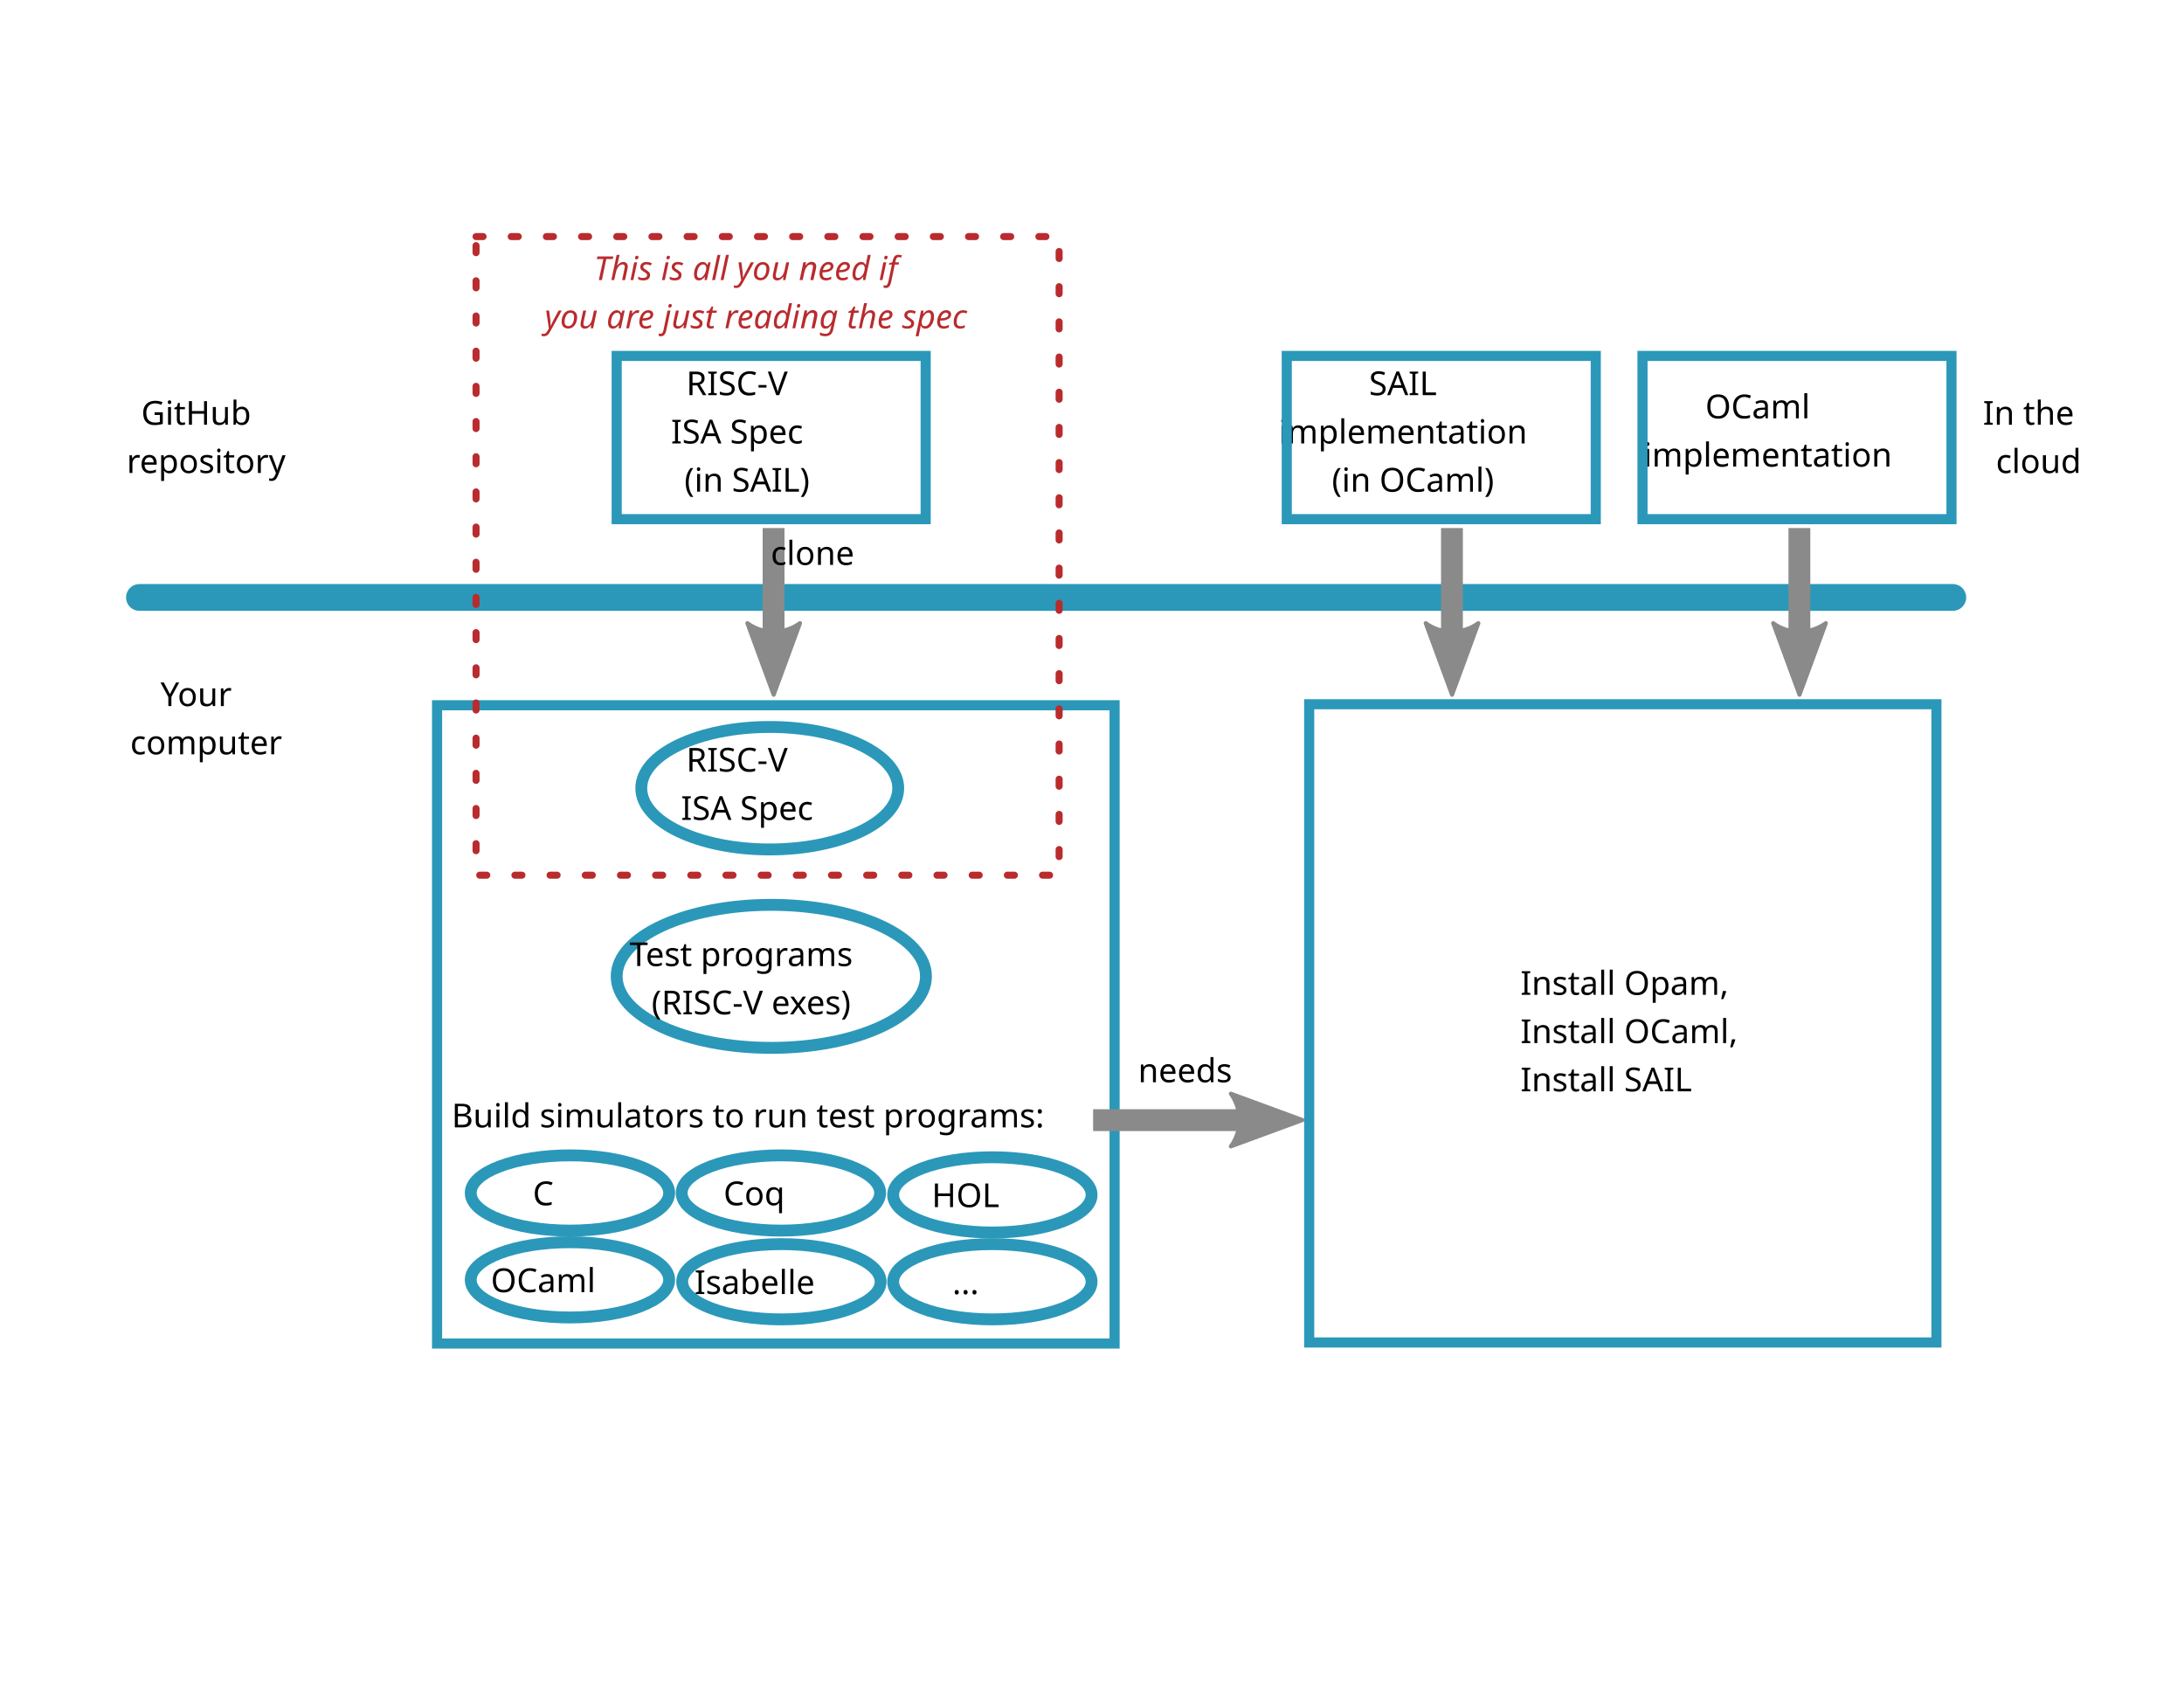
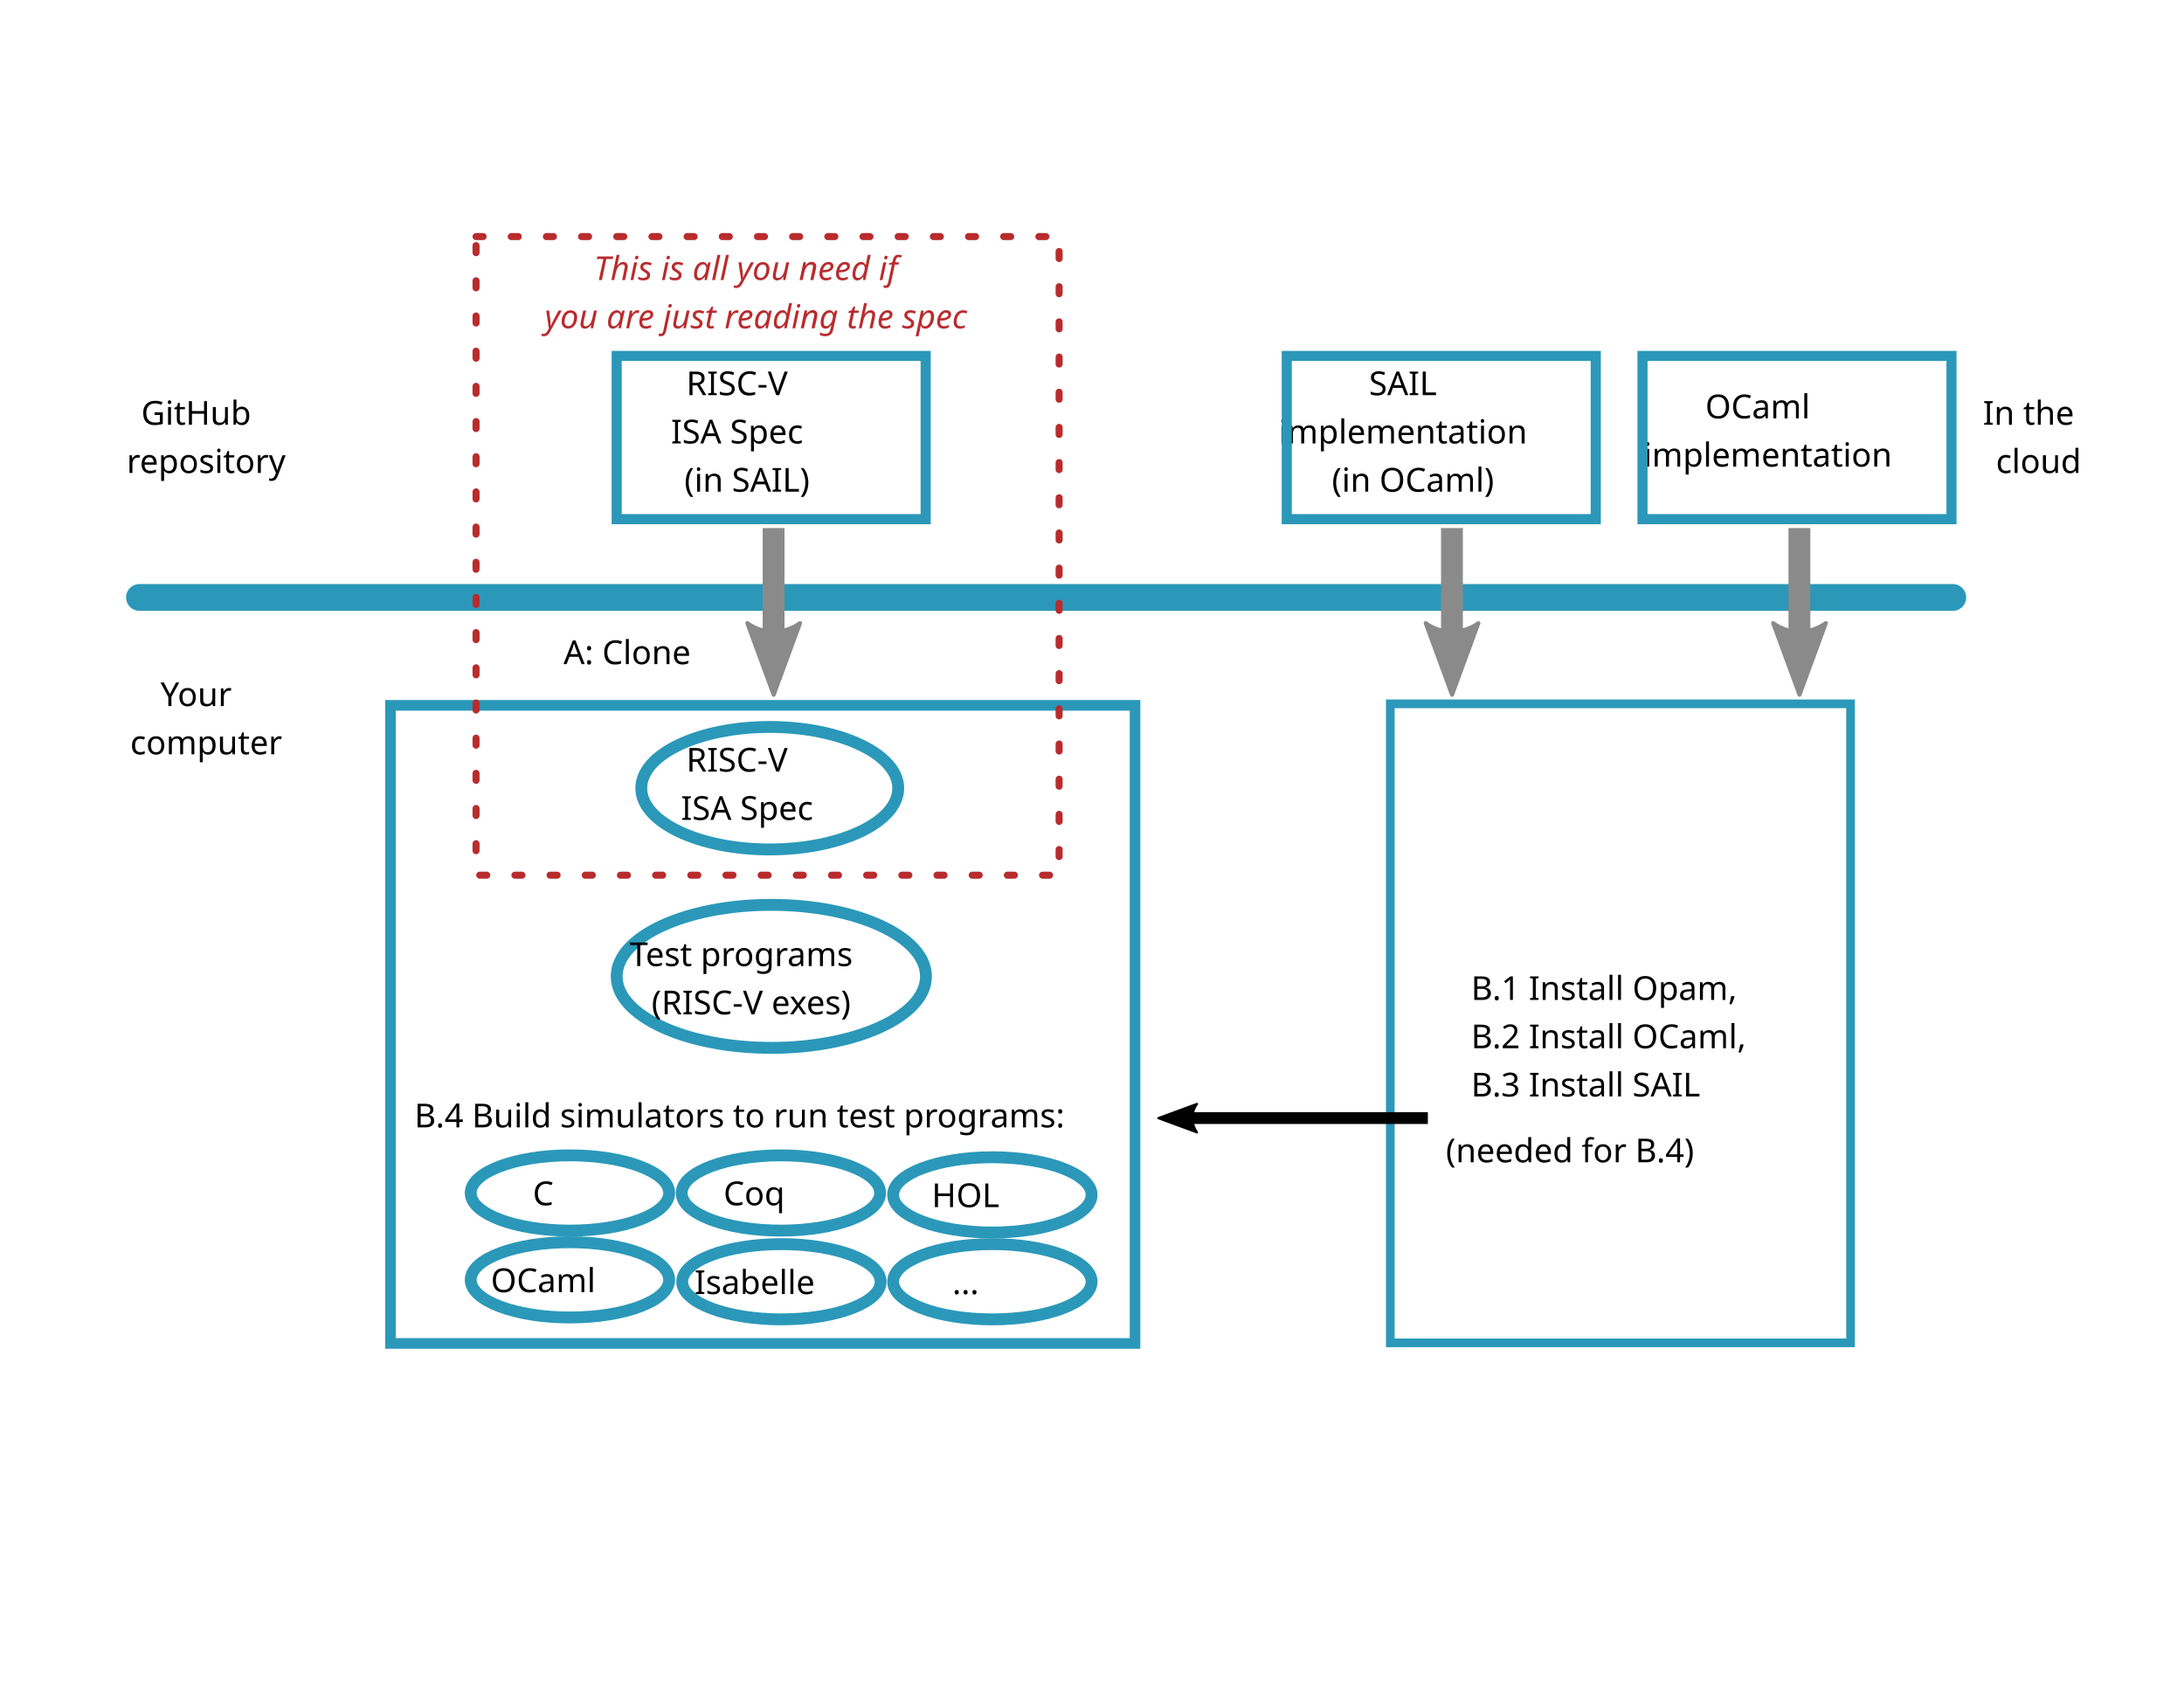
<svg xmlns="http://www.w3.org/2000/svg" width="11in" height="8.5in" viewBox="0 0 279.4 215.9" version="1.1" id="svg8">
  <defs id="defs2">
    <marker orient="auto" refY="0.0" refX="0.0" id="marker6989" style="overflow:visible;">
-       <path id="path6987" style="fill-rule:evenodd;stroke-width:0.625;stroke-linejoin:round;stroke:#8a8a8a;stroke-opacity:1;fill:#8a8a8a;fill-opacity:1" d="M 8.719,4.034 L -2.207,0.016 L 8.719,-4.002 C 6.973,-1.63 6.983,1.616 8.719,4.034 z " transform="scale(0.3) rotate(180) translate(-2.3,0)" />
+       <path id="path6987" style="fill-rule:evenodd;stroke-width:0.625;stroke-linejoin:round;stroke:#000000;stroke-opacity:1;fill:#000000;fill-opacity:1" d="M 8.719,4.034 L -2.207,0.016 L 8.719,-4.002 C 6.973,-1.63 6.983,1.616 8.719,4.034 z " transform="scale(0.3) rotate(180) translate(-2.3,0)" />
    </marker>
    <marker orient="auto" refY="0.0" refX="0.0" id="marker5917" style="overflow:visible;">
      <path id="path5915" style="fill-rule:evenodd;stroke-width:0.625;stroke-linejoin:round;stroke:#8a8a8a;stroke-opacity:1;fill:#8a8a8a;fill-opacity:1" d="M 8.719,4.034 L -2.207,0.016 L 8.719,-4.002 C 6.973,-1.63 6.983,1.616 8.719,4.034 z " transform="scale(0.3) rotate(180) translate(-2.3,0)" />
    </marker>
    <marker style="overflow:visible;" id="marker5359" refX="0.0" refY="0.0" orient="auto">
      <path transform="scale(0.3) rotate(180) translate(-2.3,0)" d="M 8.719,4.034 L -2.207,0.016 L 8.719,-4.002 C 6.973,-1.63 6.983,1.616 8.719,4.034 z " style="fill-rule:evenodd;stroke-width:0.625;stroke-linejoin:round;stroke:#8a8a8a;stroke-opacity:1;fill:#8a8a8a;fill-opacity:1" id="path5357" />
    </marker>
    <marker orient="auto" refY="0.0" refX="0.0" id="Arrow2Send" style="overflow:visible;">
      <path id="path4778" style="fill-rule:evenodd;stroke-width:0.625;stroke-linejoin:round;stroke:#8a8a8a;stroke-opacity:1;fill:#8a8a8a;fill-opacity:1" d="M 8.719,4.034 L -2.207,0.016 L 8.719,-4.002 C 6.973,-1.63 6.983,1.616 8.719,4.034 z " transform="scale(0.3) rotate(180) translate(-2.3,0)" />
    </marker>
    <marker orient="auto" refY="0.0" refX="0.0" id="Arrow2Mend" style="overflow:visible;">
      <path id="path4772" style="fill-rule:evenodd;stroke-width:0.625;stroke-linejoin:round;stroke:#000000;stroke-opacity:1;fill:#000000;fill-opacity:1" d="M 8.719,4.034 L -2.207,0.016 L 8.719,-4.002 C 6.973,-1.63 6.983,1.616 8.719,4.034 z " transform="scale(0.6) rotate(180) translate(0,0)" />
    </marker>
  </defs>
  <g id="layer1" transform="translate(0,-81.1)">
    <path style="fill:none;stroke:#2b98b9;stroke-width:3.427;stroke-linecap:round;stroke-linejoin:miter;stroke-miterlimit:4;stroke-dasharray:none;stroke-opacity:1" d="M 17.841,157.522 H 249.822" id="path3718" />
    <text id="text4539" y="131.646" x="183.974" style="font-style:normal;font-weight:normal;font-size:4.939px;line-height:1.25;font-family:sans-serif;text-align:center;letter-spacing:0px;word-spacing:0px;text-anchor:middle;fill:#000000;fill-opacity:1;stroke:none;stroke-width:0.265" xml:space="preserve">
      <tspan id="tspan4537" style="font-size:4.233px;text-align:center;text-anchor:middle;stroke-width:0.265" y="131.646" x="183.974">SAIL</tspan>
      <tspan style="font-size:4.233px;text-align:center;text-anchor:middle;stroke-width:0.265" y="137.819" x="183.974" id="tspan4551">implementation</tspan>
      <tspan style="font-size:4.233px;text-align:center;text-anchor:middle;stroke-width:0.265" y="143.993" x="183.974" id="tspan4553">(in OCaml)</tspan>
    </text>
    <text xml:space="preserve" style="font-style:normal;font-weight:normal;font-size:4.939px;line-height:1.25;font-family:sans-serif;text-align:center;letter-spacing:0px;word-spacing:0px;text-anchor:middle;fill:#000000;fill-opacity:1;stroke:none;stroke-width:0.265" x="229.35" y="134.608" id="text4567">
      <tspan id="tspan4565" x="229.35" y="134.608" style="font-size:4.233px;text-align:center;text-anchor:middle;stroke-width:0.265">OCaml</tspan>
      <tspan x="229.35" y="140.782" style="font-size:4.233px;text-align:center;text-anchor:middle;stroke-width:0.265" id="tspan4574">implementation</tspan>
    </text>
    <text xml:space="preserve" style="font-style:normal;font-weight:normal;font-size:4.939px;line-height:1.25;font-family:sans-serif;text-align:center;letter-spacing:0px;word-spacing:0px;text-anchor:middle;fill:#000000;fill-opacity:1;stroke:none;stroke-width:0.265" x="98.779" y="131.646" id="text4584">
      <tspan id="tspan4582" x="98.779" y="131.646" style="font-size:4.233px;text-align:center;text-anchor:middle;stroke-width:0.265">RISC-V</tspan>
      <tspan x="98.779" y="137.819" style="font-size:4.233px;text-align:center;text-anchor:middle;stroke-width:0.265" id="tspan4591">ISA Spec</tspan>
      <tspan x="98.779" y="143.993" style="font-size:4.233px;text-align:center;text-anchor:middle;stroke-width:0.265" id="tspan4593">(in SAIL)</tspan>
    </text>
    <text id="text4599" y="135.431" x="29.584" style="font-style:normal;font-weight:normal;font-size:4.939px;line-height:1.25;font-family:sans-serif;text-align:center;letter-spacing:0px;word-spacing:0px;text-anchor:middle;fill:#000000;fill-opacity:1;stroke:none;stroke-width:0.265" xml:space="preserve">
      <tspan id="tspan4597" style="font-size:4.233px;text-align:center;text-anchor:middle;stroke-width:0.265" y="135.431" x="29.584">GitHub</tspan>
      <tspan style="font-size:4.233px;text-align:center;text-anchor:middle;stroke-width:0.265" y="141.605" x="29.584" id="tspan4603">repository</tspan>
    </text>
    <ellipse ry="7.834" rx="16.435" cy="181.923" cx="98.475" id="ellipse4605" style="fill:none;stroke:#2b98b9;stroke-width:1.519;stroke-linecap:round;stroke-miterlimit:4;stroke-dasharray:none;stroke-opacity:1" />
    <text id="text4613" y="179.799" x="98.779" style="font-style:normal;font-weight:normal;font-size:4.939px;line-height:1.25;font-family:sans-serif;text-align:center;letter-spacing:0px;word-spacing:0px;text-anchor:middle;fill:#000000;fill-opacity:1;stroke:none;stroke-width:0.265" xml:space="preserve">
      <tspan style="font-size:4.233px;text-align:center;text-anchor:middle;stroke-width:0.265" y="179.799" x="98.779" id="tspan4607">RISC-V</tspan>
      <tspan id="tspan4611" style="font-size:4.233px;text-align:center;text-anchor:middle;stroke-width:0.265" y="185.973" x="98.779">ISA Spec</tspan>
    </text>
    <rect style="fill:none;stroke:#2b98b9;stroke-width:1.295;stroke-linecap:round;stroke-miterlimit:4;stroke-dasharray:none;stroke-opacity:1" id="rect4615" width="39.529" height="20.881" x="78.892" y="126.628" />
    <rect y="126.628" x="164.617" height="20.881" width="39.529" id="rect4617" style="fill:none;stroke:#2b98b9;stroke-width:1.295;stroke-linecap:round;stroke-miterlimit:4;stroke-dasharray:none;stroke-opacity:1" />
    <rect style="fill:none;stroke:#2b98b9;stroke-width:1.295;stroke-linecap:round;stroke-miterlimit:4;stroke-dasharray:none;stroke-opacity:1" id="rect4619" width="39.529" height="20.881" x="210.125" y="126.628" />
    <ellipse style="fill:none;stroke:#2b98b9;stroke-width:1.519;stroke-linecap:round;stroke-miterlimit:4;stroke-dasharray:none;stroke-opacity:1" id="ellipse4627" cx="98.676" cy="205.99" rx="19.784" ry="9.147" />
    <text xml:space="preserve" style="font-style:normal;font-weight:normal;font-size:4.939px;line-height:1.25;font-family:sans-serif;text-align:center;letter-spacing:0px;word-spacing:0px;text-anchor:middle;fill:#000000;fill-opacity:1;stroke:none;stroke-width:0.265" x="99.308" y="204.67" id="text4633">
      <tspan x="99.308" y="204.67" style="font-size:4.233px;text-align:center;text-anchor:middle;stroke-width:0.265" id="tspan4631">Test programs</tspan>
      <tspan x="99.308" y="210.843" style="font-size:4.233px;text-align:center;text-anchor:middle;stroke-width:0.265" id="tspan4637">(RISC-V exes)</tspan>
    </text>
-     <rect style="fill:none;stroke:#2b98b9;stroke-width:1.295;stroke-linecap:round;stroke-miterlimit:4;stroke-dasharray:none;stroke-opacity:1" id="rect4639" width="86.675" height="81.642" x="55.914" y="171.313" />
-     <text id="text4645" y="225.307" x="57.783" style="font-style:normal;font-weight:normal;font-size:4.939px;line-height:1.25;font-family:sans-serif;text-align:start;letter-spacing:0px;word-spacing:0px;text-anchor:start;fill:#000000;fill-opacity:1;stroke:none;stroke-width:0.265" xml:space="preserve">
-       <tspan style="font-size:4.233px;text-align:start;text-anchor:start;stroke-width:0.265" y="225.307" x="57.783" id="tspan4657">Build simulators to run test programs:</tspan>
+     <rect style="fill:none;stroke:#2b98b9;stroke-width:1.358;stroke-linecap:round;stroke-miterlimit:4;stroke-dasharray:none;stroke-opacity:1" id="rect4639" width="95.255" height="81.623" x="49.951" y="171.323" />
+     <text id="text4645" y="225.307" x="53.02" style="font-style:normal;font-weight:normal;font-size:4.939px;line-height:1.25;font-family:sans-serif;text-align:start;letter-spacing:0px;word-spacing:0px;text-anchor:start;fill:#000000;fill-opacity:1;stroke:none;stroke-width:0.265" xml:space="preserve">
+       <tspan style="font-size:4.233px;text-align:start;text-anchor:start;stroke-width:0.265" y="225.307" x="53.02" id="tspan4657">B.4 Build simulators to run test programs:</tspan>
    </text>
    <ellipse ry="4.813" rx="12.693" cy="233.7" cx="72.913" id="ellipse4671" style="fill:none;stroke:#2b98b9;stroke-width:1.519;stroke-linecap:round;stroke-miterlimit:4;stroke-dasharray:none;stroke-opacity:1" />
    <text id="text4677" y="235.269" x="72.699" style="font-style:normal;font-weight:normal;font-size:4.939px;line-height:1.25;font-family:sans-serif;text-align:center;letter-spacing:0px;word-spacing:0px;text-anchor:middle;fill:#000000;fill-opacity:1;stroke:none;stroke-width:0.265" xml:space="preserve">
      <tspan id="tspan4675" style="font-size:4.233px;text-align:center;text-anchor:middle;stroke-width:0.265" y="235.269" x="72.699">C</tspan>
    </text>
    <ellipse style="fill:none;stroke:#2b98b9;stroke-width:1.519;stroke-linecap:round;stroke-miterlimit:4;stroke-dasharray:none;stroke-opacity:1" id="ellipse4681" cx="72.913" cy="244.812" rx="12.693" ry="4.813" />
    <text xml:space="preserve" style="font-style:normal;font-weight:normal;font-size:4.939px;line-height:1.25;font-family:sans-serif;text-align:center;letter-spacing:0px;word-spacing:0px;text-anchor:middle;fill:#000000;fill-opacity:1;stroke:none;stroke-width:0.265" x="72.699" y="246.381" id="text4685">
      <tspan x="72.699" y="246.381" style="font-size:4.233px;text-align:center;text-anchor:middle;stroke-width:0.265" id="tspan4683">OCaml</tspan>
    </text>
    <ellipse ry="4.813" rx="12.693" cy="233.7" cx="99.901" id="ellipse4687" style="fill:none;stroke:#2b98b9;stroke-width:1.519;stroke-linecap:round;stroke-miterlimit:4;stroke-dasharray:none;stroke-opacity:1" />
    <text id="text4691" y="235.268" x="99.686" style="font-style:normal;font-weight:normal;font-size:4.939px;line-height:1.25;font-family:sans-serif;text-align:center;letter-spacing:0px;word-spacing:0px;text-anchor:middle;fill:#000000;fill-opacity:1;stroke:none;stroke-width:0.265" xml:space="preserve">
      <tspan id="tspan4689" style="font-size:4.233px;text-align:center;text-anchor:middle;stroke-width:0.265" y="235.268" x="99.686">Coq</tspan>
    </text>
    <ellipse style="fill:none;stroke:#2b98b9;stroke-width:1.519;stroke-linecap:round;stroke-miterlimit:4;stroke-dasharray:none;stroke-opacity:1" id="ellipse4693" cx="99.966" cy="245.055" rx="12.693" ry="4.813" />
    <text xml:space="preserve" style="font-style:normal;font-weight:normal;font-size:4.939px;line-height:1.25;font-family:sans-serif;text-align:center;letter-spacing:0px;word-spacing:0px;text-anchor:middle;fill:#000000;fill-opacity:1;stroke:none;stroke-width:0.265" x="99.752" y="246.624" id="text4697">
      <tspan x="99.752" y="246.624" style="font-size:4.233px;text-align:center;text-anchor:middle;stroke-width:0.265" id="tspan4695">Isabelle</tspan>
    </text>
    <ellipse ry="4.813" rx="12.693" cy="233.943" cx="126.954" id="ellipse4699" style="fill:none;stroke:#2b98b9;stroke-width:1.519;stroke-linecap:round;stroke-miterlimit:4;stroke-dasharray:none;stroke-opacity:1" />
    <text id="text4703" y="235.511" x="126.739" style="font-style:normal;font-weight:normal;font-size:4.939px;line-height:1.25;font-family:sans-serif;text-align:center;letter-spacing:0px;word-spacing:0px;text-anchor:middle;fill:#000000;fill-opacity:1;stroke:none;stroke-width:0.265" xml:space="preserve">
      <tspan id="tspan4701" style="font-size:4.233px;text-align:center;text-anchor:middle;stroke-width:0.265" y="235.511" x="126.739">HOL</tspan>
    </text>
    <ellipse style="fill:none;stroke:#2b98b9;stroke-width:1.519;stroke-linecap:round;stroke-miterlimit:4;stroke-dasharray:none;stroke-opacity:1" id="ellipse4705" cx="126.954" cy="245.055" rx="12.693" ry="4.813" />
    <text xml:space="preserve" style="font-style:normal;font-weight:normal;font-size:4.939px;line-height:1.25;font-family:sans-serif;text-align:center;letter-spacing:0px;word-spacing:0px;text-anchor:middle;fill:#000000;fill-opacity:1;stroke:none;stroke-width:0.265" x="126.739" y="246.624" id="text4709">
      <tspan x="126.739" y="246.624" style="font-size:4.233px;text-align:center;text-anchor:middle;stroke-width:0.265" id="tspan4707">...</tspan>
    </text>
-     <text xml:space="preserve" style="font-style:normal;font-weight:normal;font-size:4.939px;line-height:1.25;font-family:sans-serif;text-align:start;letter-spacing:0px;word-spacing:0px;text-anchor:start;fill:#000000;fill-opacity:1;stroke:none;stroke-width:0.265" x="194.504" y="208.351" id="text4727">
-       <tspan id="tspan4725" x="194.504" y="208.351" style="font-size:4.233px;text-align:start;text-anchor:start;stroke-width:0.265">Install Opam,</tspan>
-       <tspan x="194.504" y="214.525" style="font-size:4.233px;text-align:start;text-anchor:start;stroke-width:0.265" id="tspan9691">Install OCaml,</tspan>
-       <tspan x="194.504" y="220.698" style="font-size:4.233px;text-align:start;text-anchor:start;stroke-width:0.265" id="tspan9693">Install SAIL</tspan>
+     <text xml:space="preserve" style="font-style:normal;font-weight:normal;font-size:4.939px;line-height:1.25;font-family:sans-serif;text-align:start;letter-spacing:0px;word-spacing:0px;text-anchor:start;fill:#000000;fill-opacity:1;stroke:none;stroke-width:0.265" x="188.201" y="209.008" id="text4727">
+       <tspan id="tspan4725" x="188.201" y="209.008" style="font-size:4.233px;text-align:start;text-anchor:start;stroke-width:0.265">B.1 Install Opam,</tspan>
+       <tspan x="188.201" y="215.181" style="font-size:4.233px;text-align:start;text-anchor:start;stroke-width:0.265" id="tspan9691">B.2 Install OCaml,</tspan>
+       <tspan x="188.201" y="221.355" style="font-size:4.233px;text-align:start;text-anchor:start;stroke-width:0.265" id="tspan9693">B.3 Install SAIL</tspan>
    </text>
    <text xml:space="preserve" style="font-style:normal;font-weight:normal;font-size:4.939px;line-height:1.25;font-family:sans-serif;text-align:center;letter-spacing:0px;word-spacing:0px;text-anchor:middle;fill:#000000;fill-opacity:1;stroke:none;stroke-width:0.265" x="29.584" y="171.414" id="text4735">
      <tspan id="tspan4733" x="29.584" y="171.414" style="font-size:4.233px;text-align:center;text-anchor:middle;stroke-width:0.265">Your</tspan>
      <tspan x="29.584" y="177.588" style="font-size:4.233px;text-align:center;text-anchor:middle;stroke-width:0.265" id="tspan4739">computer</tspan>
    </text>
-     <rect y="171.182" x="167.487" height="81.642" width="80.24" id="rect4741" style="fill:none;stroke:#2b98b9;stroke-width:1.295;stroke-linecap:round;stroke-miterlimit:4;stroke-dasharray:none;stroke-opacity:1" />
+     <rect y="171.133" x="177.86" height="81.74" width="58.884" id="rect4741" style="fill:none;stroke:#2b98b9;stroke-width:1.11;stroke-linecap:round;stroke-miterlimit:4;stroke-dasharray:none;stroke-opacity:1" />
    <path style="fill:none;stroke:#8a8a8a;stroke-width:2.794;stroke-linecap:butt;stroke-linejoin:miter;stroke-miterlimit:4;stroke-dasharray:none;stroke-opacity:1;marker-end:url(#Arrow2Send)" d="m 230.198,148.645 v 17.546" id="path4743" />
    <path id="path5355" d="m 185.748,148.645 v 17.546" style="fill:none;stroke:#8a8a8a;stroke-width:2.794;stroke-linecap:butt;stroke-linejoin:miter;stroke-miterlimit:4;stroke-dasharray:none;stroke-opacity:1;marker-end:url(#marker5359)" />
    <path style="fill:none;stroke:#8a8a8a;stroke-width:2.794;stroke-linecap:butt;stroke-linejoin:miter;stroke-miterlimit:4;stroke-dasharray:none;stroke-opacity:1;marker-end:url(#marker5917)" d="m 98.964,148.645 v 17.546" id="path5913" />
-     <text xml:space="preserve" style="font-style:normal;font-weight:normal;font-size:4.939px;line-height:1.25;font-family:sans-serif;text-align:center;letter-spacing:0px;word-spacing:0px;text-anchor:middle;fill:#000000;fill-opacity:1;stroke:none;stroke-width:0.265" x="107.156" y="153.361" id="text6967">
-       <tspan id="tspan6965" x="107.156" y="153.361" style="font-size:4.233px;text-align:center;text-anchor:middle;stroke-width:0.265">clone</tspan>
+     <text xml:space="preserve" style="font-style:normal;font-weight:normal;font-size:4.939px;line-height:1.25;font-family:sans-serif;text-align:center;letter-spacing:0px;word-spacing:0px;text-anchor:middle;fill:#000000;fill-opacity:1;stroke:none;stroke-width:0.265" x="83.44" y="166.057" id="text6967">
+       <tspan id="tspan6965" x="83.44" y="166.057" style="font-size:4.233px;text-align:center;text-anchor:middle;stroke-width:0.265">A: Clone</tspan>
    </text>
-     <path style="fill:none;stroke:#8a8a8a;stroke-width:2.794;stroke-linecap:butt;stroke-linejoin:miter;stroke-miterlimit:4;stroke-dasharray:none;stroke-opacity:1;marker-end:url(#marker6989)" d="m 139.842,224.383 h 23.003" id="path6985" />
-     <text xml:space="preserve" style="font-style:normal;font-weight:normal;font-size:4.939px;line-height:1.25;font-family:sans-serif;text-align:center;letter-spacing:0px;word-spacing:0px;text-anchor:middle;fill:#000000;fill-opacity:1;stroke:none;stroke-width:0.265" x="154.815" y="219.529" id="text8985">
-       <tspan id="tspan8983" x="154.815" y="219.529" style="font-size:4.233px;text-align:center;text-anchor:middle;stroke-width:0.265">needs</tspan>
+     <path style="fill:none;stroke:#000000;stroke-width:1.508;stroke-linecap:butt;stroke-linejoin:miter;stroke-miterlimit:4;stroke-dasharray:none;stroke-opacity:1;marker-end:url(#marker6989)" d="M 182.666,224.12 H 150.228" id="path6985" />
+     <text xml:space="preserve" style="font-style:normal;font-weight:normal;font-size:4.939px;line-height:1.25;font-family:sans-serif;text-align:center;letter-spacing:0px;word-spacing:0px;text-anchor:middle;fill:#000000;fill-opacity:1;stroke:none;stroke-width:0.265" x="204.063" y="229.772" id="text8985">
+       <tspan id="tspan8983" x="204.063" y="229.772" style="font-size:4.233px;text-align:center;text-anchor:middle;stroke-width:0.265">(needed for B.4)</tspan>
    </text>
    <rect y="111.363" x="60.901" height="81.685" width="74.593" id="rect8987" style="fill:none;stroke:#b92b2d;stroke-width:0.9;stroke-linecap:round;stroke-miterlimit:4;stroke-dasharray:0.9, 3.6;stroke-dashoffset:0;stroke-opacity:1" />
    <text id="text8993" y="116.922" x="99.906" style="font-style:normal;font-weight:normal;font-size:4.939px;line-height:1.25;font-family:sans-serif;text-align:center;letter-spacing:0px;word-spacing:0px;text-anchor:middle;fill:#b92b2d;fill-opacity:1;stroke:none;stroke-width:0.265" xml:space="preserve">
      <tspan style="font-style:italic;font-size:4.233px;text-align:center;text-anchor:middle;fill:#b92b2d;fill-opacity:1;stroke-width:0.265" y="116.922" x="99.906" id="tspan8997">This is all you need if</tspan>
      <tspan style="font-style:italic;font-size:4.233px;text-align:center;text-anchor:middle;fill:#b92b2d;fill-opacity:1;stroke-width:0.265" y="123.095" x="99.906" id="tspan9697">you are just reading the spec</tspan>
    </text>
    <text xml:space="preserve" style="font-style:normal;font-weight:normal;font-size:4.939px;line-height:1.25;font-family:sans-serif;text-align:center;letter-spacing:0px;word-spacing:0px;text-anchor:middle;fill:#000000;fill-opacity:1;stroke:none;stroke-width:0.265" x="264.004" y="135.431" id="text9703">
      <tspan id="tspan9701" x="264.004" y="135.431" style="font-size:4.233px;text-align:center;text-anchor:middle;stroke-width:0.265">In the</tspan>
      <tspan x="264.004" y="141.605" style="font-size:4.233px;text-align:center;text-anchor:middle;stroke-width:0.265" id="tspan9707">cloud</tspan>
    </text>
  </g>
</svg>
